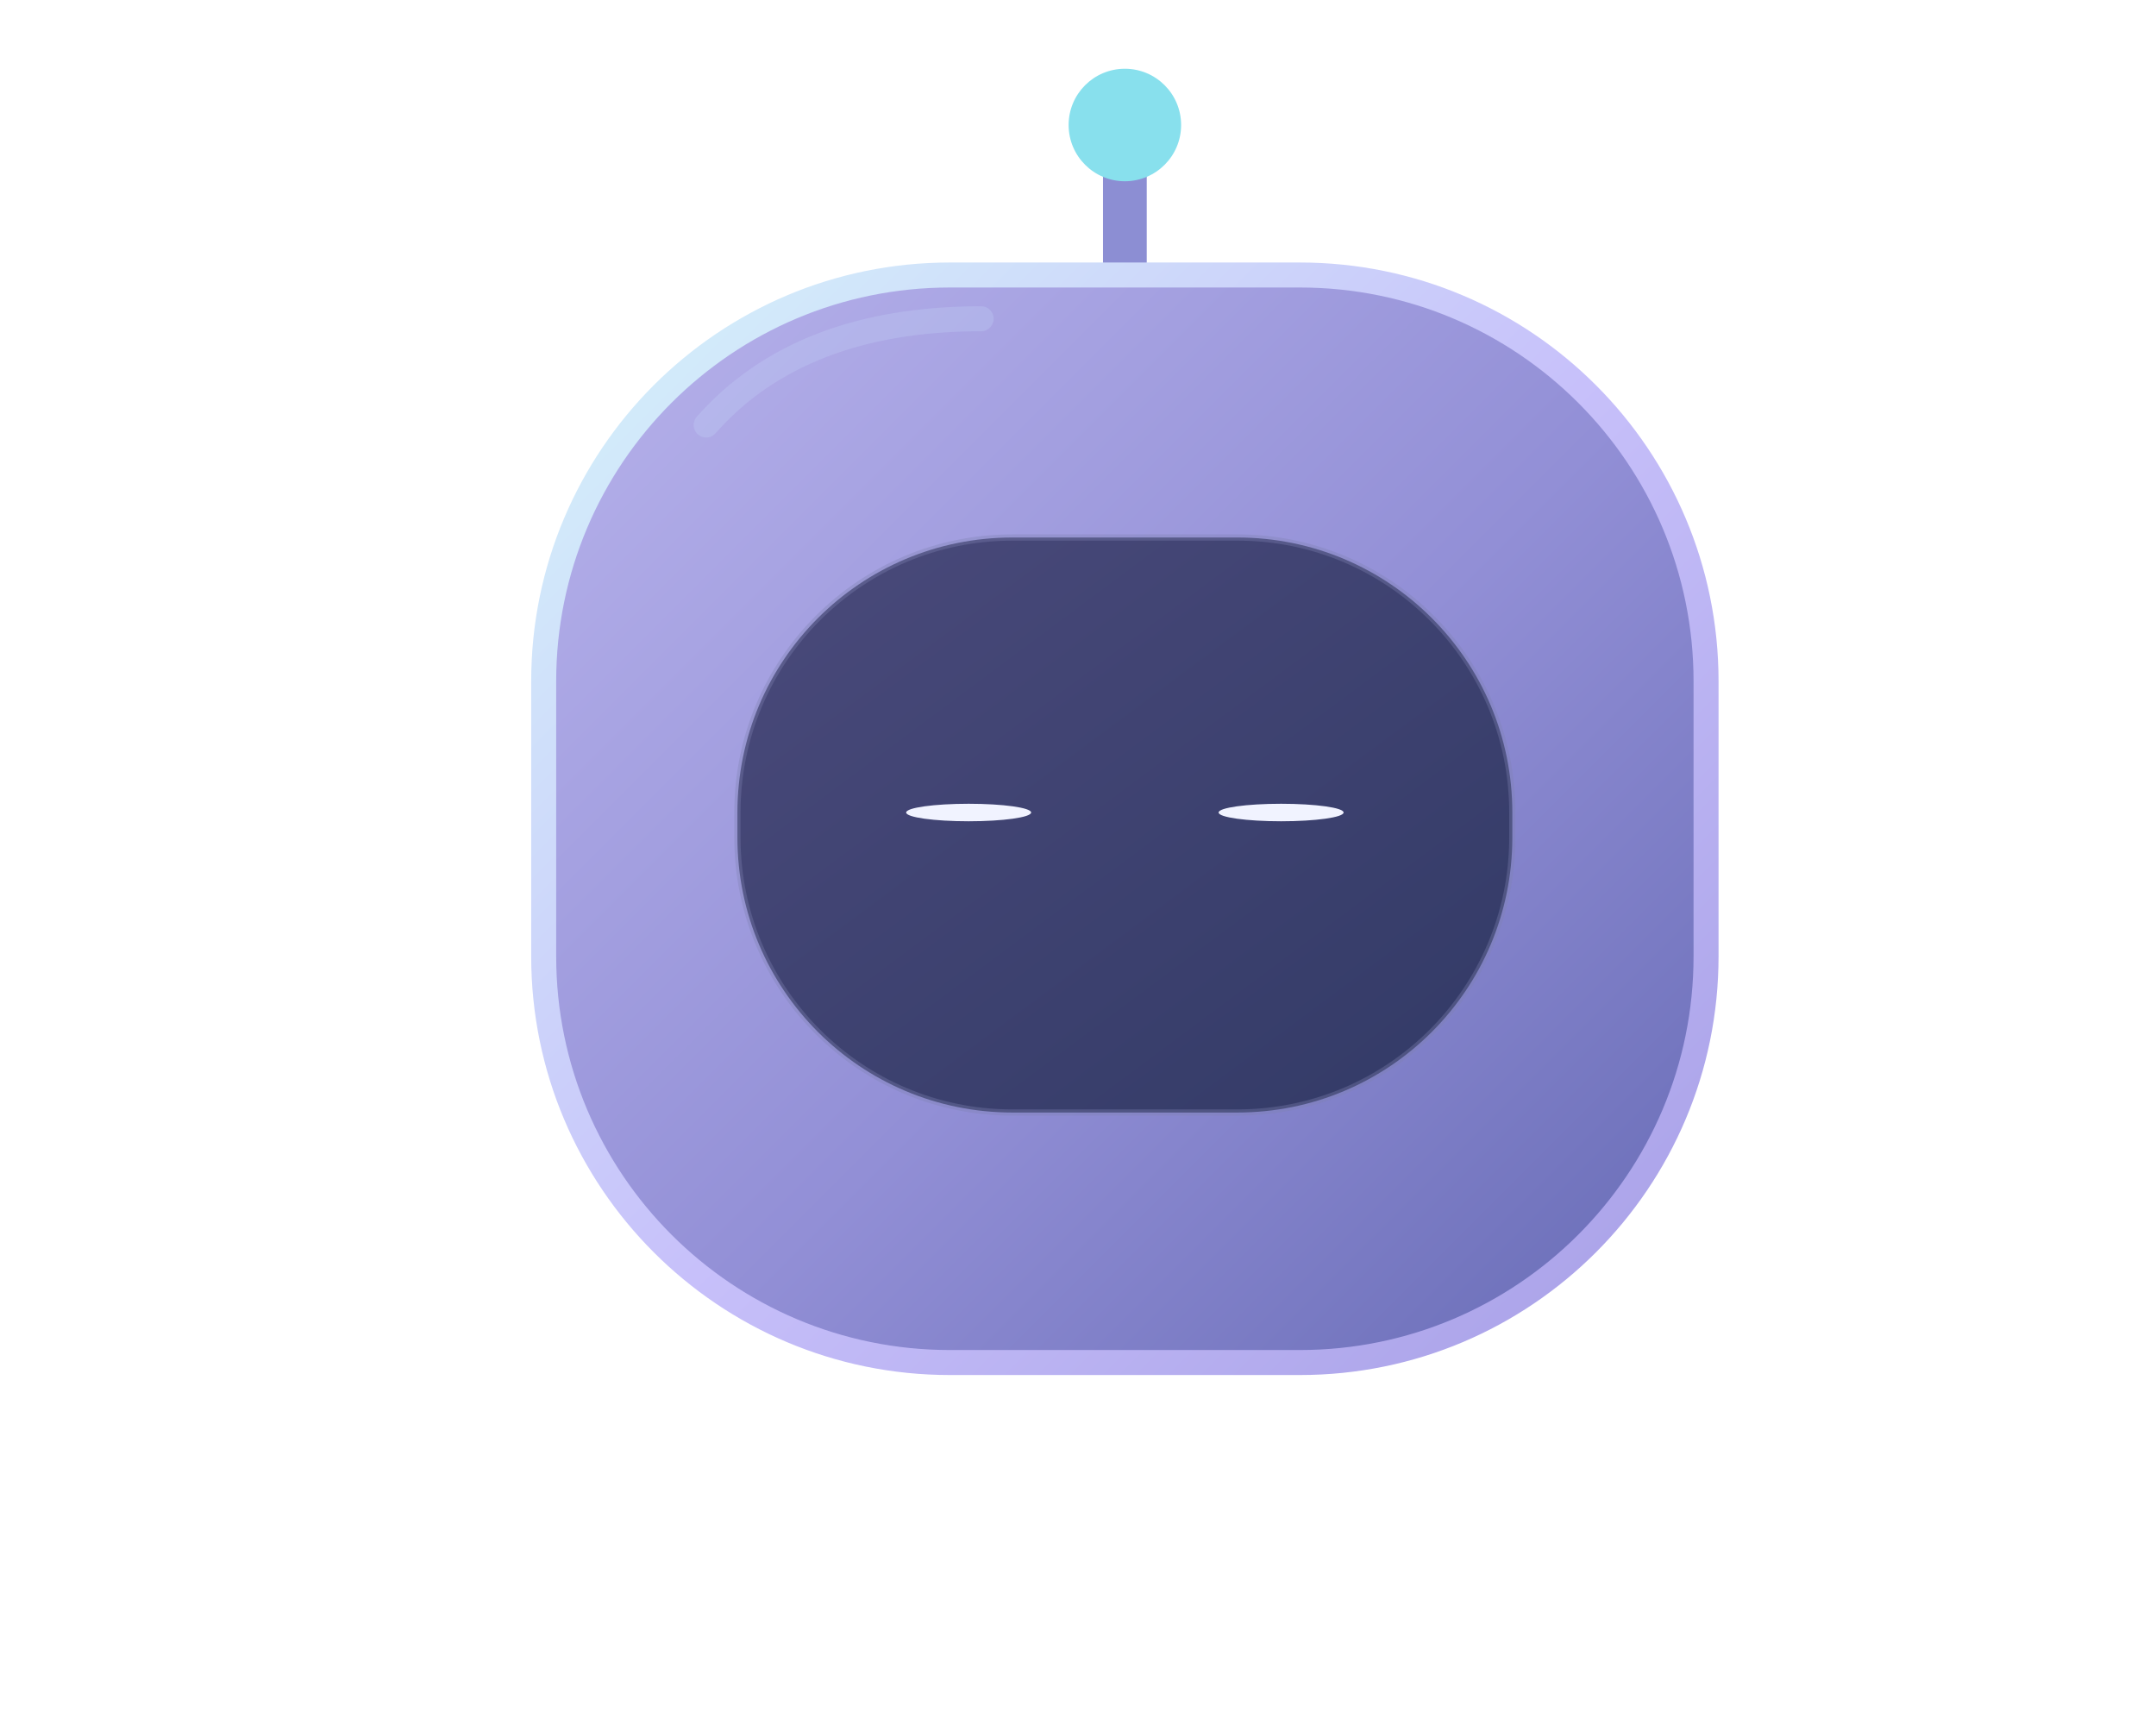
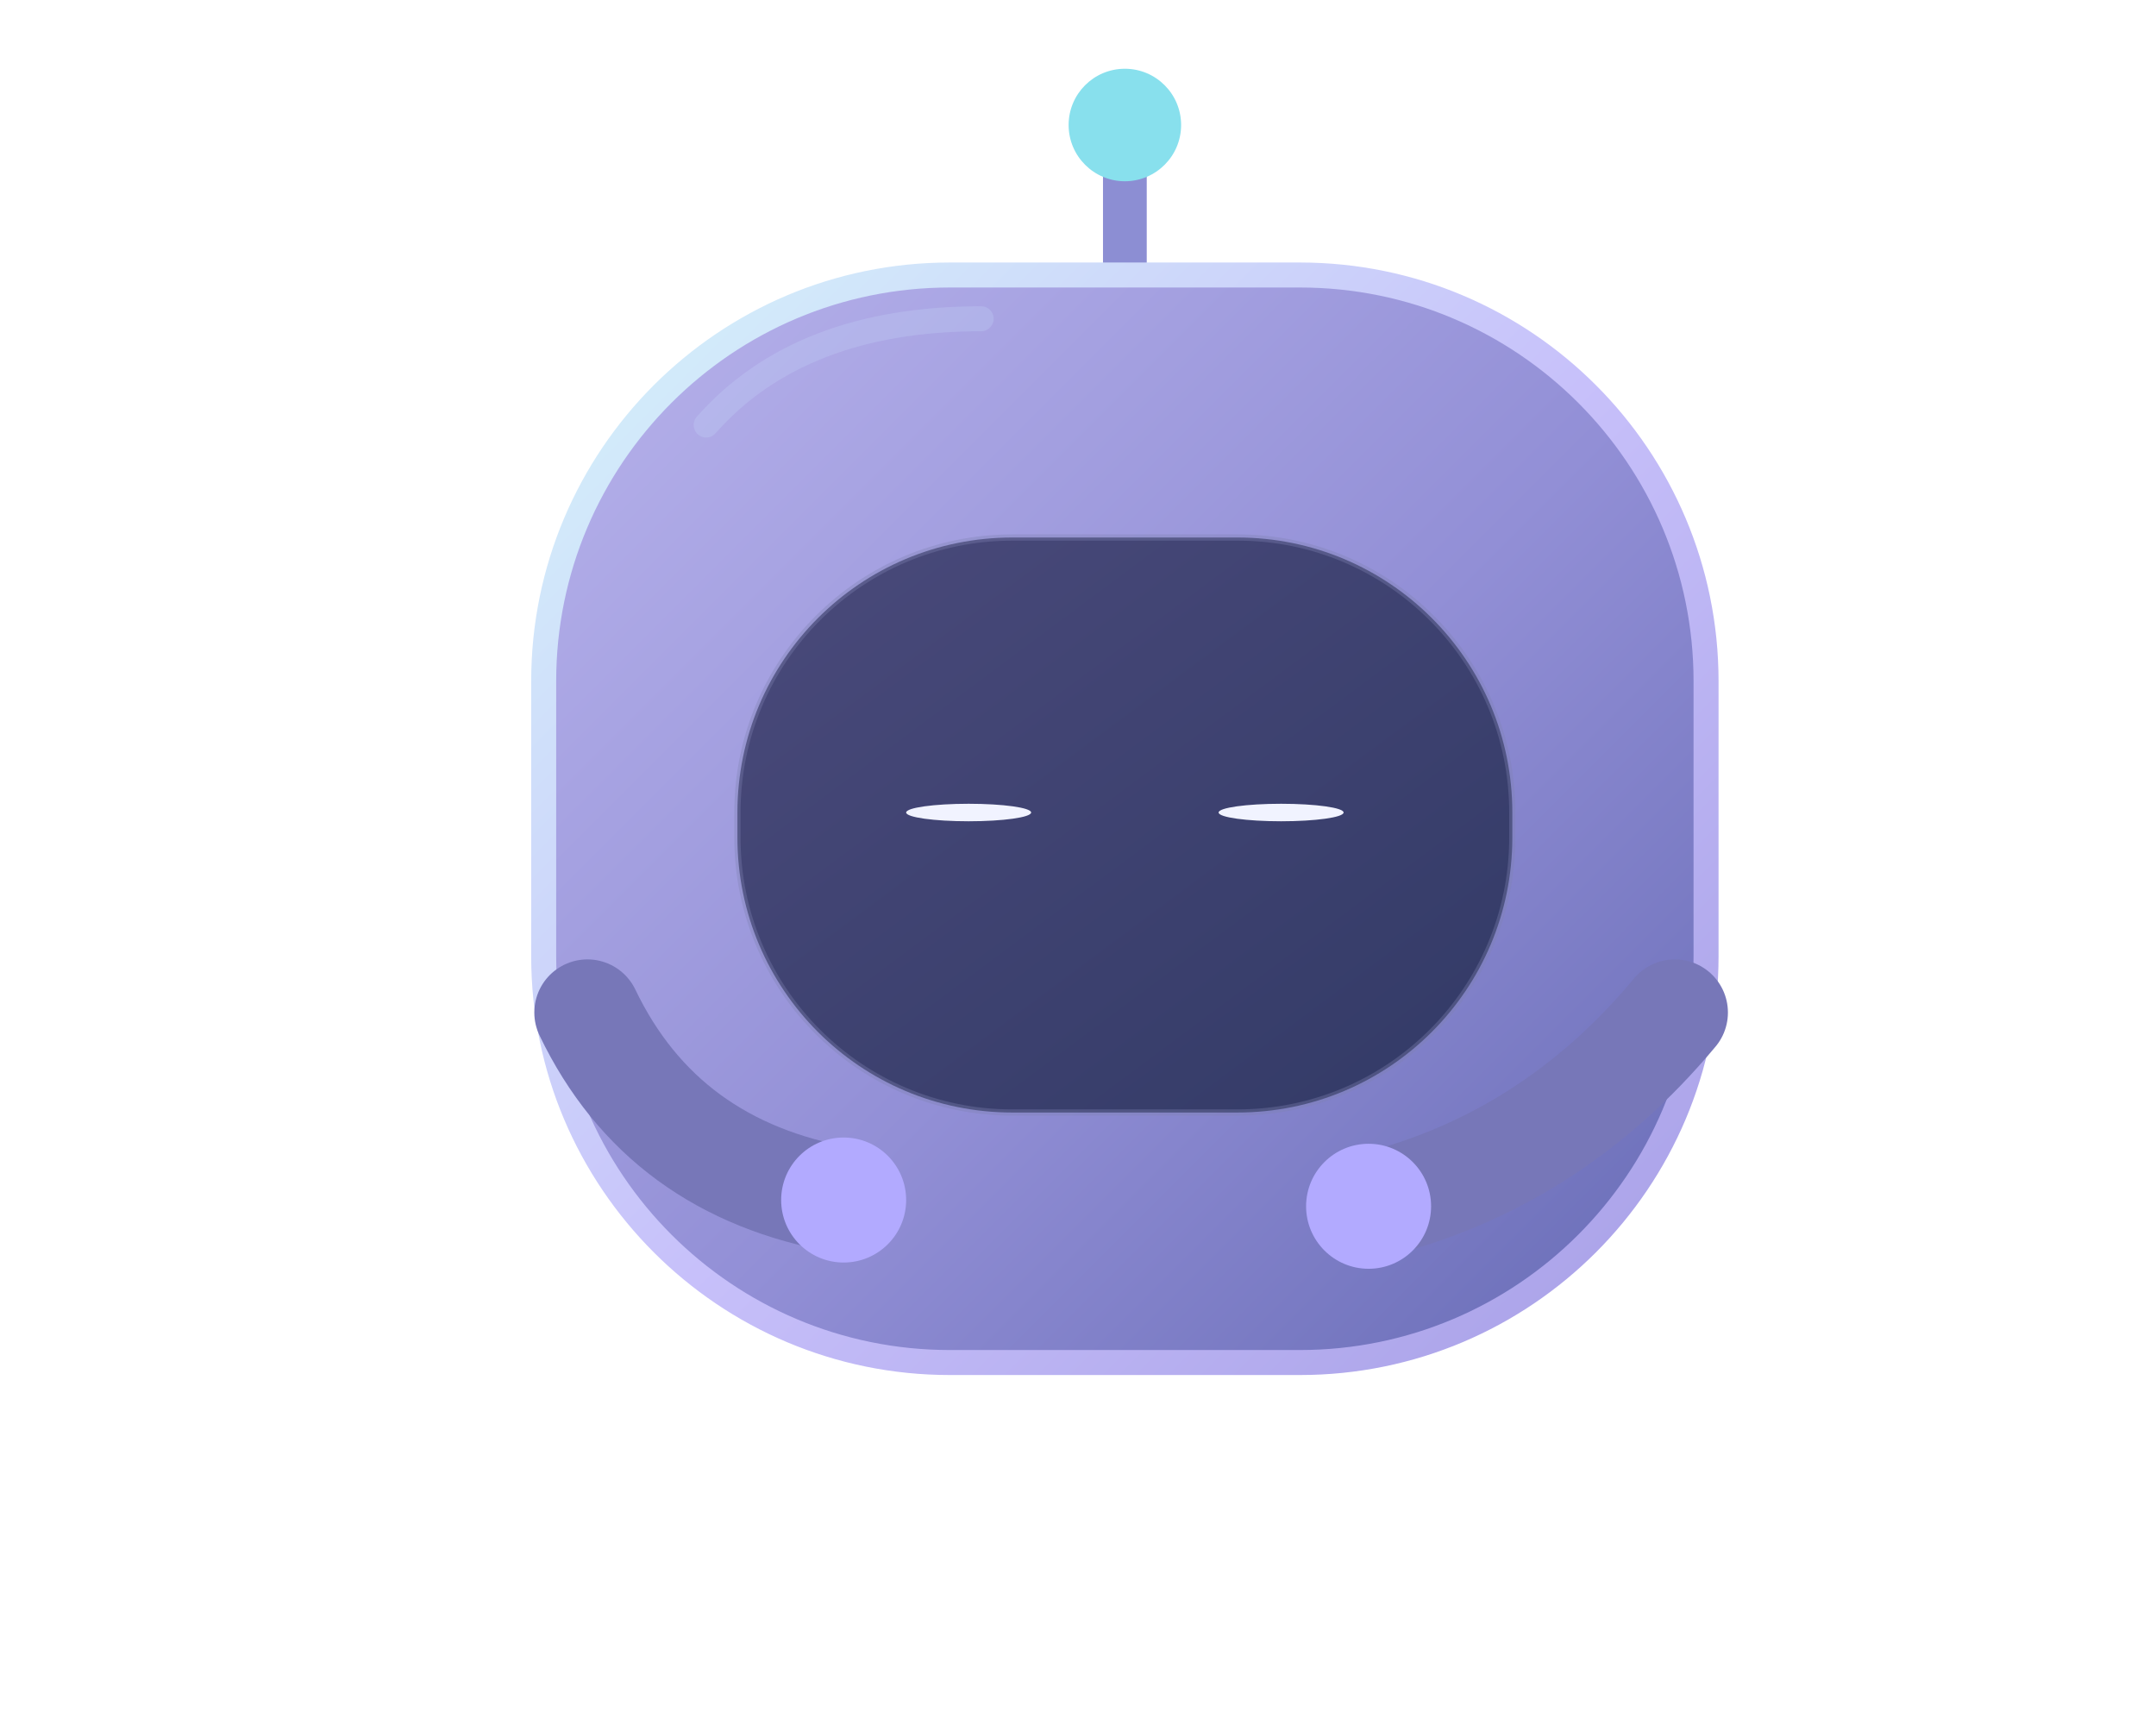
<svg xmlns="http://www.w3.org/2000/svg" width="345" height="275" class="planik-svg" viewBox="35 32 345 275" aria-hidden="true">
  <defs>
    <linearGradient id="planik-body-native" x1="125" y1="75" x2="300" y2="250" gradientUnits="userSpaceOnUse">
      <stop class="planik-body-stop-start" stop-color="#b8b3ec" />
      <stop class="planik-body-stop-mid" offset=".55" stop-color="#928fd6" />
      <stop class="planik-body-stop-end" offset="1" stop-color="#686cb6" />
    </linearGradient>
    <linearGradient id="planik-rim-native" x1="125" y1="75" x2="300" y2="250" gradientUnits="userSpaceOnUse">
      <stop class="planik-rim-stop-start" stop-color="#d5f4fa" />
      <stop class="planik-rim-stop-mid" offset=".52" stop-color="#c7c0fa" />
      <stop class="planik-rim-stop-end" offset="1" stop-color="#a8a0e7" />
    </linearGradient>
    <linearGradient id="planik-screen-native" x1="0" y1="0" x2="1" y2="1">
      <stop class="planik-screen-stop-start" stop-color="#4a4a7b" />
      <stop class="planik-screen-stop-end" offset="1" stop-color="#323a66" />
    </linearGradient>
  </defs>
  <path d="M215 77V58" stroke="#8c8ed3" stroke-width="7" stroke-linecap="round" />
  <circle class="planik-antenna" cx="215" cy="52" r="9" fill="#88e0ed" />
  <rect x="122" y="76" width="186" height="174" rx="65" fill="url(#planik-body-native)" stroke="url(#planik-rim-native)" stroke-width="4" />
  <path d="M148 100Q163 83 192 83" fill="none" stroke="#d0eaff" stroke-opacity=".2" stroke-linecap="round" stroke-width="4" />
  <rect class="planik-faceplate" x="153" y="118" width="124" height="92" rx="44" fill="url(#planik-screen-native)" stroke="#7f81b1" stroke-opacity=".35" stroke-width="1" />
  <g>
    <ellipse class="planik-eye" cx="190" cy="162" rx="10" ry="1.4" fill="#f1f3ff" />
  </g>
  <g>
    <ellipse class="planik-eye" cx="240" cy="162" rx="10" ry="1.4" fill="#f1f3ff" />
  </g>
+   <g class="planik-resting-arms">
+     <g class="planik-hover-left">
+       <path d="M129 194Q141 219 170 224" fill="none" stroke="#7777b8" stroke-width="17" stroke-linecap="round" />
+       <circle cx="170" cy="224" r="10" fill="#b2aaff" />
+     </g>
+     <g class="planik-hover-right">
+       <path d="M303 194Q283 218 254 225" fill="none" stroke="#7777b8" stroke-width="17" stroke-linecap="round" />
+       <circle cx="254" cy="225" r="10" fill="#b2aaff" />
+     </g>
+   </g>
</svg>
